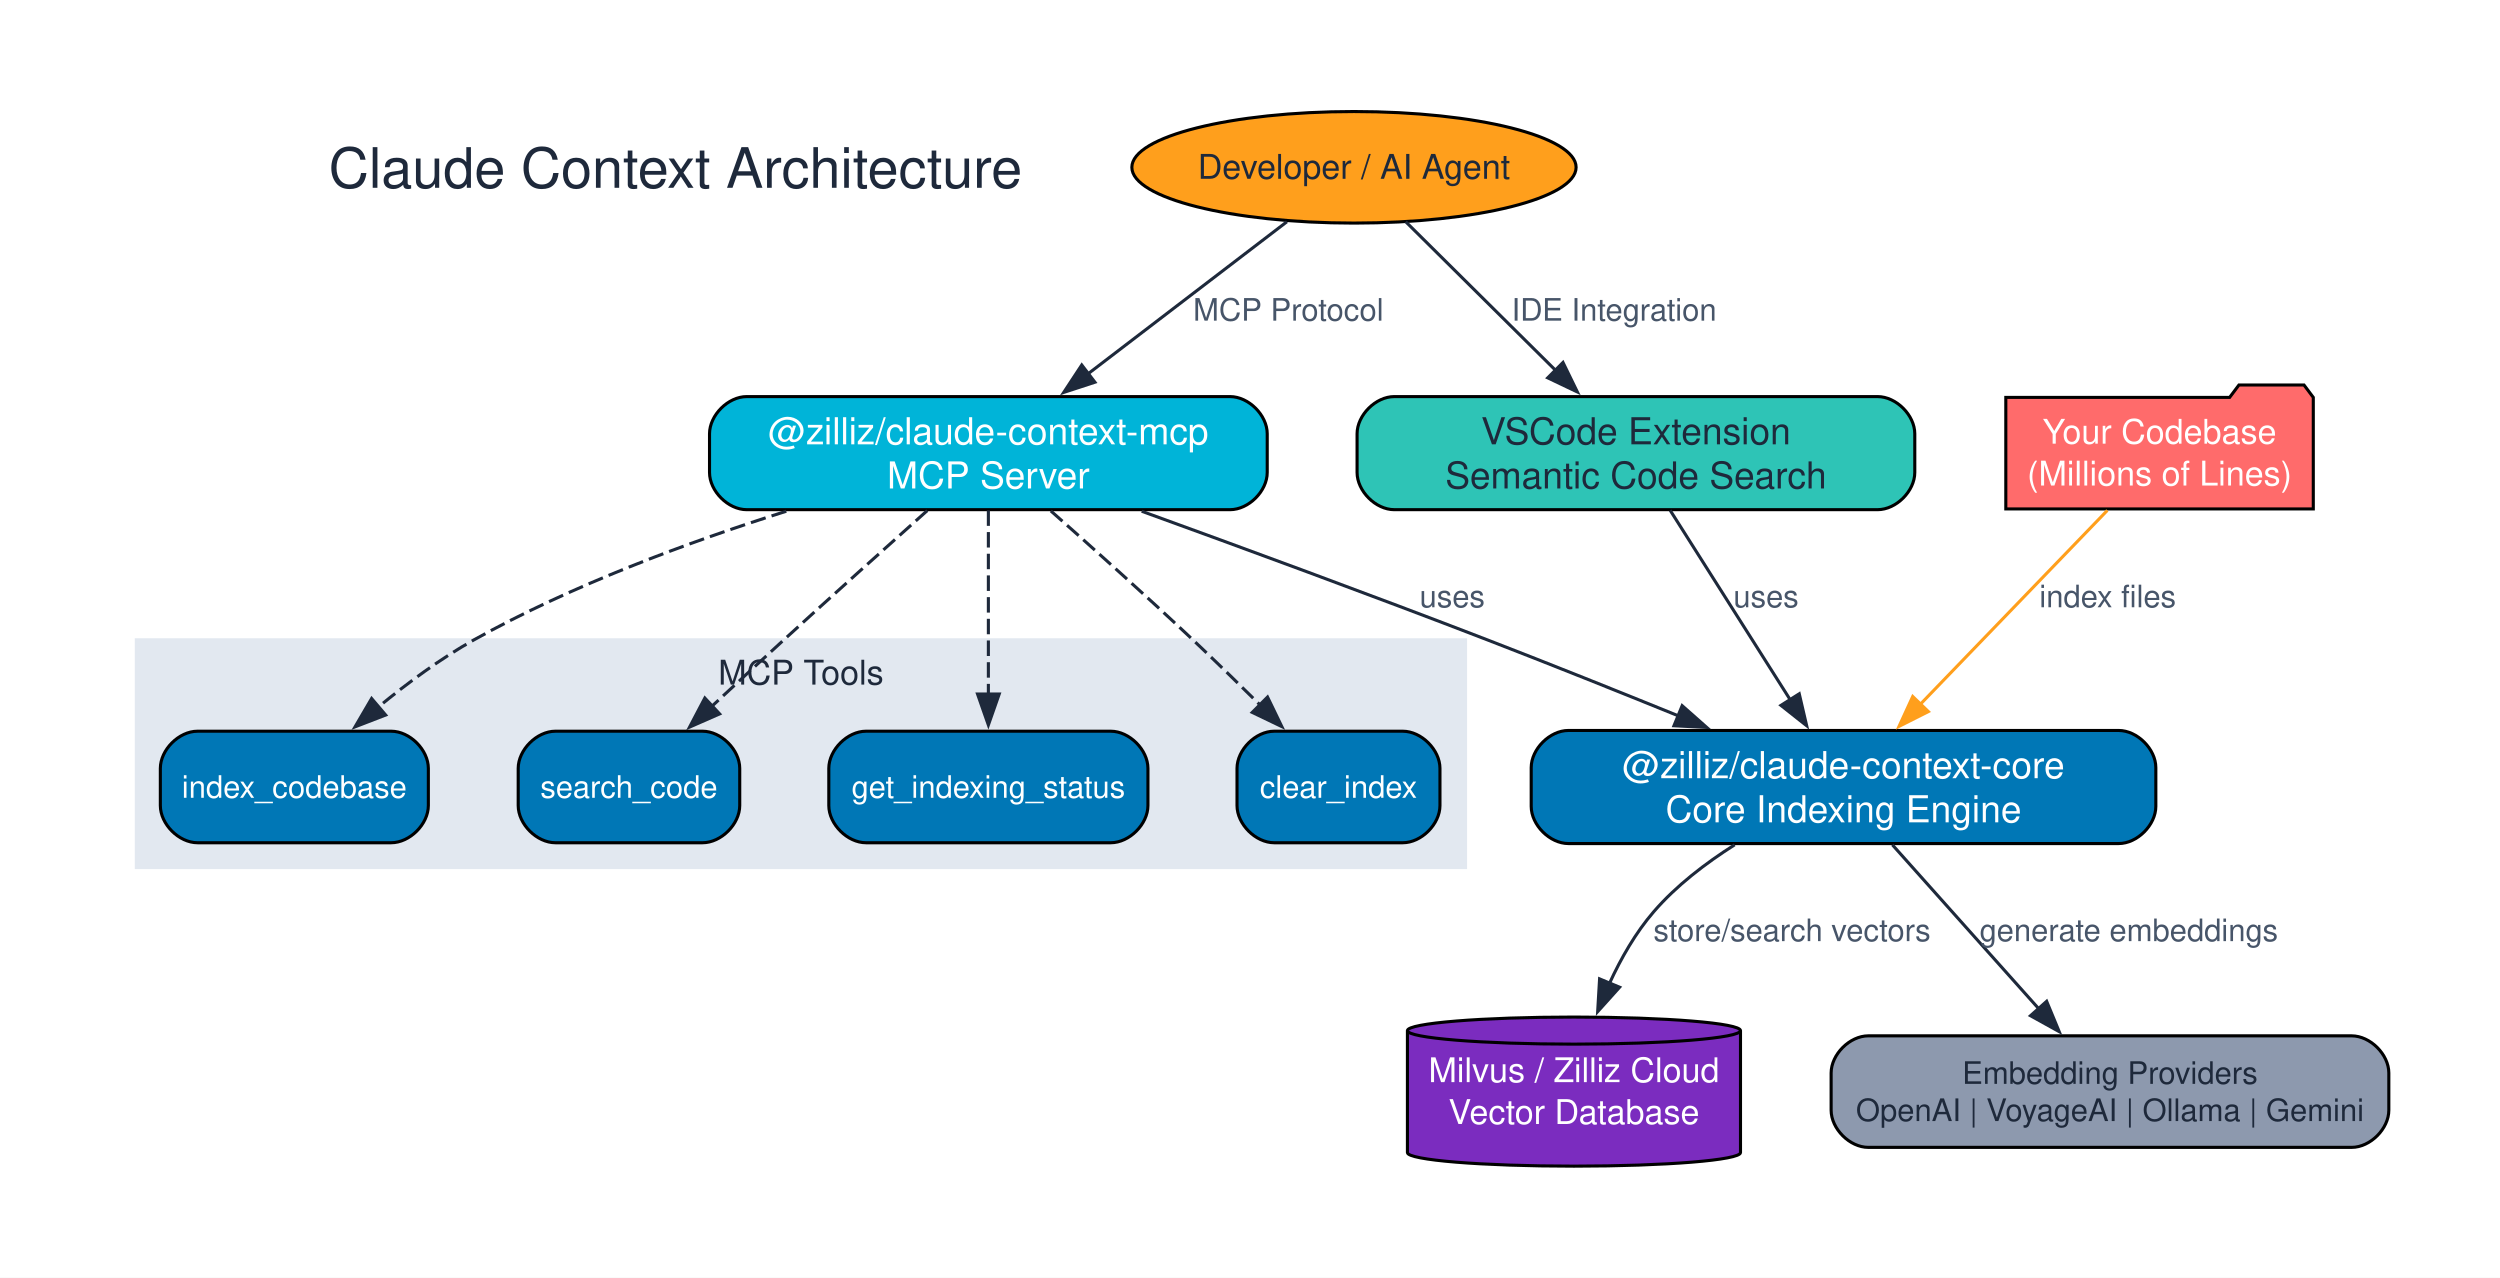
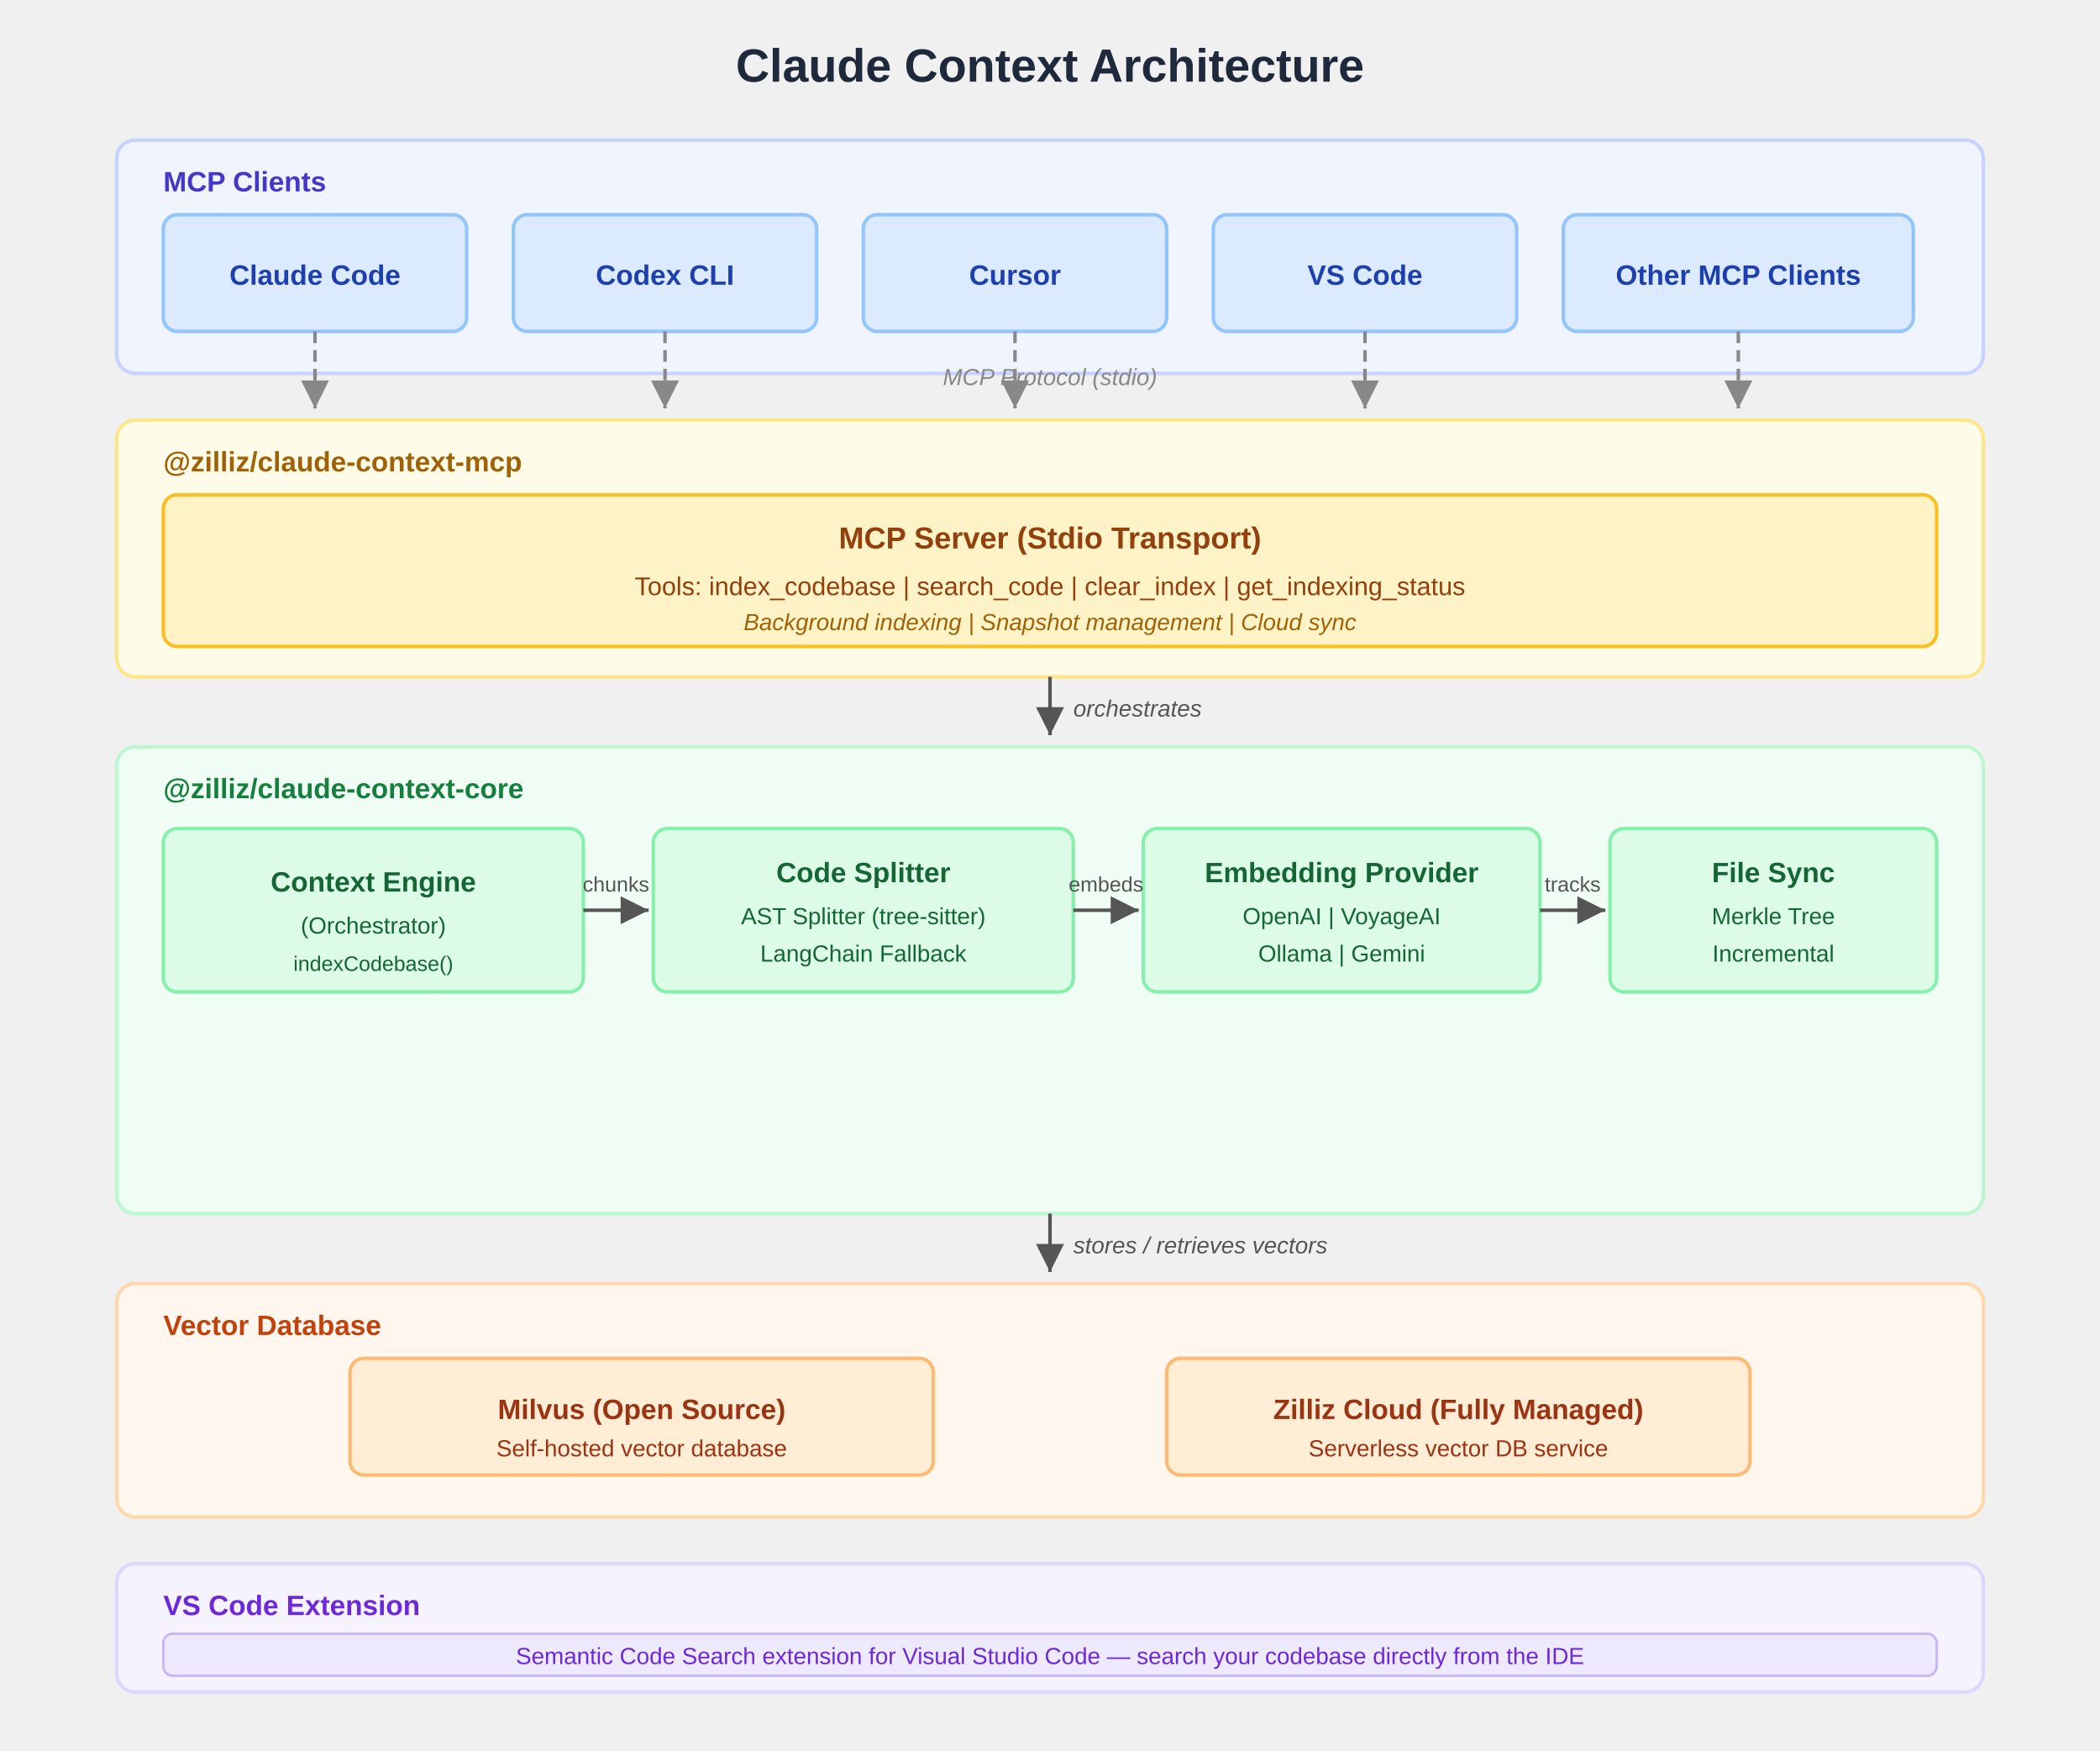
- <svg xmlns="http://www.w3.org/2000/svg" width="1681pt" height="859pt" viewBox="0.00 0.00 1681.00 859.00">
-   <g id="graph0" class="graph" transform="scale(2.08333 2.08333) rotate(0) translate(36 376.38)">
-     <polygon fill="#ffffff" stroke="none" points="-36,36 -36,-376.38 771,-376.38 771,36 -36,36" />
-     <g id="clust1" class="cluster">
-       <polygon fill="#e2e8f0" stroke="#e2e8f0" points="8,-96.38 8,-169.88 437,-169.88 437,-96.38 8,-96.38" />
-       <text xml:space="preserve" text-anchor="middle" x="222.5" y="-155.43" font-family="Helvetica,sans-Serif" font-size="11.00" fill="#1e293b">MCP Tools</text>
-     </g>
-     <g id="node1" class="node">
-       <text xml:space="preserve" text-anchor="middle" x="182" y="-315.77" font-family="Helvetica,sans-Serif" font-size="18.00" fill="#1e293b">Claude Context Architecture</text>
-     </g>
-     <g id="node2" class="node">
-       <path fill="#0077b6" stroke="black" d="M90.25,-140.38C90.25,-140.38 27.75,-140.38 27.75,-140.38 21.75,-140.38 15.75,-134.38 15.75,-128.38 15.75,-128.38 15.75,-116.38 15.75,-116.38 15.75,-110.38 21.75,-104.38 27.75,-104.38 27.75,-104.38 90.25,-104.38 90.25,-104.38 96.25,-104.38 102.25,-110.38 102.25,-116.38 102.25,-116.38 102.25,-128.38 102.25,-128.38 102.25,-134.38 96.25,-140.38 90.25,-140.38" />
-       <text xml:space="preserve" text-anchor="middle" x="59" y="-118.88" font-family="Helvetica,sans-Serif" font-size="10.00" fill="#ffffff">index_codebase</text>
-     </g>
-     <g id="node3" class="node">
-       <ellipse fill="#ff9f1c" stroke="black" cx="401" cy="-322.38" rx="71.69" ry="18" />
-       <text xml:space="preserve" text-anchor="middle" x="401" y="-318.68" font-family="Helvetica,sans-Serif" font-size="11.00" fill="#1e293b">Developer / AI Agent</text>
-     </g>
-     <g id="node5" class="node">
-       <path fill="#00b4d8" stroke="black" d="M361,-248.38C361,-248.38 205,-248.38 205,-248.38 199,-248.38 193,-242.38 193,-236.38 193,-236.38 193,-223.88 193,-223.88 193,-217.88 199,-211.88 205,-211.88 205,-211.88 361,-211.88 361,-211.88 367,-211.88 373,-217.88 373,-223.88 373,-223.88 373,-236.38 373,-236.38 373,-242.38 367,-248.38 361,-248.38" />
-       <text xml:space="preserve" text-anchor="middle" x="283" y="-232.97" font-family="Helvetica,sans-Serif" font-size="12.00" fill="#ffffff">@zilliz/claude-context-mcp</text>
-       <text xml:space="preserve" text-anchor="middle" x="283" y="-218.72" font-family="Helvetica,sans-Serif" font-size="12.00" fill="#ffffff">MCP Server</text>
-     </g>
-     <g id="edge1" class="edge">
-       <path fill="none" stroke="#1e293b" d="M379.36,-304.82C361.36,-291.05 335.47,-271.26 315.06,-255.65" />
-       <polygon fill="#1e293b" stroke="#1e293b" points="317.39,-253.02 307.32,-249.73 313.14,-258.58 317.39,-253.02" />
-       <text xml:space="preserve" text-anchor="middle" x="379.81" y="-272.88" font-family="Helvetica,sans-Serif" font-size="10.00" fill="#475569">MCP Protocol</text>
-     </g>
-     <g id="node9" class="node">
-       <path fill="#2ec4b6" stroke="black" d="M570,-248.38C570,-248.38 414,-248.38 414,-248.38 408,-248.38 402,-242.38 402,-236.38 402,-236.38 402,-223.88 402,-223.88 402,-217.88 408,-211.88 414,-211.88 414,-211.88 570,-211.88 570,-211.88 576,-211.88 582,-217.88 582,-223.88 582,-223.88 582,-236.38 582,-236.38 582,-242.38 576,-248.38 570,-248.38" />
-       <text xml:space="preserve" text-anchor="middle" x="492" y="-232.97" font-family="Helvetica,sans-Serif" font-size="12.00" fill="#1e293b">VSCode Extension</text>
-       <text xml:space="preserve" text-anchor="middle" x="492" y="-218.72" font-family="Helvetica,sans-Serif" font-size="12.00" fill="#1e293b">Semantic Code Search</text>
-     </g>
-     <g id="edge2" class="edge">
-       <path fill="none" stroke="#1e293b" d="M417.69,-304.82C431.32,-291.3 450.82,-271.97 466.42,-256.5" />
-       <polygon fill="#1e293b" stroke="#1e293b" points="468.46,-259.4 473.1,-249.87 463.53,-254.43 468.46,-259.4" />
-       <text xml:space="preserve" text-anchor="middle" x="484.95" y="-272.88" font-family="Helvetica,sans-Serif" font-size="10.00" fill="#475569">IDE Integration</text>
-     </g>
-     <g id="node4" class="node">
-       <path fill="#0077b6" stroke="black" d="M190.75,-140.38C190.75,-140.38 143.25,-140.38 143.25,-140.38 137.25,-140.38 131.25,-134.38 131.25,-128.38 131.25,-128.38 131.25,-116.38 131.25,-116.38 131.25,-110.38 137.25,-104.38 143.25,-104.38 143.25,-104.38 190.75,-104.38 190.75,-104.38 196.75,-104.38 202.75,-110.38 202.75,-116.38 202.75,-116.38 202.75,-128.38 202.75,-128.38 202.75,-134.38 196.75,-140.38 190.75,-140.38" />
-       <text xml:space="preserve" text-anchor="middle" x="167" y="-118.88" font-family="Helvetica,sans-Serif" font-size="10.00" fill="#ffffff">search_code</text>
-     </g>
-     <g id="edge8" class="edge">
-       <path fill="none" stroke="#1e293b" stroke-dasharray="5,2" d="M217.78,-211.38C186.26,-201.44 148.53,-187.48 117,-169.88 106.27,-163.88 95.49,-155.91 86.19,-148.26" />
-       <polygon fill="#1e293b" stroke="#1e293b" points="88.47,-145.61 78.59,-141.79 83.94,-150.94 88.47,-145.61" />
-     </g>
-     <g id="edge9" class="edge">
-       <path fill="none" stroke="#1e293b" stroke-dasharray="5,2" d="M263.28,-211.59C250.12,-199.84 232.46,-184 217,-169.88 209.45,-162.98 201.31,-155.45 193.84,-148.5" />
-       <polygon fill="#1e293b" stroke="#1e293b" points="196.26,-145.97 186.56,-141.71 191.49,-151.09 196.26,-145.97" />
-     </g>
-     <g id="node6" class="node">
-       <path fill="#0077b6" stroke="black" d="M322.5,-140.38C322.5,-140.38 243.5,-140.38 243.5,-140.38 237.5,-140.38 231.5,-134.38 231.5,-128.38 231.5,-128.38 231.5,-116.38 231.5,-116.38 231.5,-110.38 237.5,-104.38 243.5,-104.38 243.5,-104.38 322.5,-104.38 322.5,-104.38 328.5,-104.38 334.5,-110.38 334.5,-116.38 334.5,-116.38 334.5,-128.38 334.5,-128.38 334.5,-134.38 328.5,-140.38 322.5,-140.38" />
-       <text xml:space="preserve" text-anchor="middle" x="283" y="-118.88" font-family="Helvetica,sans-Serif" font-size="10.00" fill="#ffffff">get_indexing_status</text>
-     </g>
-     <g id="edge10" class="edge">
-       <path fill="none" stroke="#1e293b" stroke-dasharray="5,2" d="M283,-211.66C283,-195.51 283,-171.21 283,-152.18" />
-       <polygon fill="#1e293b" stroke="#1e293b" points="286.5,-152.38 283,-142.38 279.5,-152.38 286.5,-152.38" />
-     </g>
-     <g id="node7" class="node">
-       <path fill="#0077b6" stroke="black" d="M647.8,-140.62C647.8,-140.62 470.2,-140.62 470.2,-140.62 464.2,-140.62 458.2,-134.62 458.2,-128.62 458.2,-128.62 458.2,-116.12 458.2,-116.12 458.2,-110.12 464.2,-104.12 470.2,-104.12 470.2,-104.12 647.8,-104.12 647.8,-104.12 653.8,-104.12 659.8,-110.12 659.8,-116.12 659.8,-116.12 659.8,-128.62 659.8,-128.62 659.8,-134.62 653.8,-140.62 647.8,-140.62" />
-       <text xml:space="preserve" text-anchor="middle" x="559" y="-125.22" font-family="Helvetica,sans-Serif" font-size="12.00" fill="#ffffff">@zilliz/claude-context-core</text>
-       <text xml:space="preserve" text-anchor="middle" x="559" y="-110.97" font-family="Helvetica,sans-Serif" font-size="12.00" fill="#ffffff">Core Indexing Engine</text>
-     </g>
-     <g id="edge3" class="edge">
-       <path fill="none" stroke="#1e293b" d="M332.48,-211.38C364.4,-199.81 406.77,-184.25 444,-169.88 464.26,-162.05 486.4,-153.18 505.79,-145.3" />
-       <polygon fill="#1e293b" stroke="#1e293b" points="506.92,-148.62 514.86,-141.6 504.27,-142.14 506.92,-148.62" />
-       <text xml:space="preserve" text-anchor="middle" x="432.71" y="-180.38" font-family="Helvetica,sans-Serif" font-size="10.00" fill="#475569">uses</text>
-     </g>
-     <g id="node8" class="node">
-       <path fill="#0077b6" stroke="black" d="M416.75,-140.38C416.75,-140.38 375.25,-140.38 375.25,-140.38 369.25,-140.38 363.25,-134.38 363.25,-128.38 363.25,-128.38 363.25,-116.38 363.25,-116.38 363.25,-110.38 369.25,-104.38 375.25,-104.38 375.25,-104.38 416.75,-104.38 416.75,-104.38 422.75,-104.38 428.75,-110.38 428.75,-116.38 428.75,-116.38 428.75,-128.38 428.75,-128.38 428.75,-134.38 422.75,-140.38 416.75,-140.38" />
-       <text xml:space="preserve" text-anchor="middle" x="396" y="-118.88" font-family="Helvetica,sans-Serif" font-size="10.00" fill="#ffffff">clear_index</text>
-     </g>
-     <g id="edge11" class="edge">
-       <path fill="none" stroke="#1e293b" stroke-dasharray="5,2" d="M303.16,-211.48C316.35,-199.83 333.87,-184.13 349,-169.88 356.2,-163.08 363.89,-155.59 370.91,-148.64" />
-       <polygon fill="#1e293b" stroke="#1e293b" points="373.1,-151.41 377.71,-141.87 368.16,-146.45 373.1,-151.41" />
-     </g>
-     <g id="node10" class="node">
-       <path fill="#7b2cbf" stroke="black" d="M525.75,-43.75C525.75,-46.16 501.66,-48.12 472,-48.12 442.34,-48.12 418.25,-46.16 418.25,-43.75 418.25,-43.75 418.25,-4.38 418.25,-4.38 418.25,-1.96 442.34,0 472,0 501.66,0 525.75,-1.96 525.75,-4.38 525.75,-4.38 525.75,-43.75 525.75,-43.75" />
-       <path fill="none" stroke="black" d="M525.75,-43.75C525.75,-41.34 501.66,-39.38 472,-39.38 442.34,-39.38 418.25,-41.34 418.25,-43.75" />
-       <text xml:space="preserve" text-anchor="middle" x="472" y="-27.11" font-family="Helvetica,sans-Serif" font-size="11.00" fill="#ffffff">Milvus / Zilliz Cloud</text>
-       <text xml:space="preserve" text-anchor="middle" x="472" y="-13.61" font-family="Helvetica,sans-Serif" font-size="11.00" fill="#ffffff">Vector Database</text>
-     </g>
-     <g id="edge5" class="edge">
-       <path fill="none" stroke="#1e293b" d="M523.87,-103.72C514.52,-97.8 505.01,-90.54 497.75,-82.12 491.92,-75.38 487.18,-67.09 483.44,-58.95" />
-       <polygon fill="#1e293b" stroke="#1e293b" points="486.73,-57.75 479.65,-49.87 480.27,-60.44 486.73,-57.75" />
-       <text xml:space="preserve" text-anchor="middle" x="542.38" y="-72.62" font-family="Helvetica,sans-Serif" font-size="10.00" fill="#475569">store/search vectors</text>
-     </g>
-     <g id="node11" class="node">
-       <path fill="#8d99ae" stroke="black" d="M723,-42.06C723,-42.06 567,-42.06 567,-42.06 561,-42.06 555,-36.06 555,-30.06 555,-30.06 555,-18.06 555,-18.06 555,-12.06 561,-6.06 567,-6.06 567,-6.06 723,-6.06 723,-6.06 729,-6.06 735,-12.06 735,-18.06 735,-18.06 735,-30.06 735,-30.06 735,-36.06 729,-42.06 723,-42.06" />
-       <text xml:space="preserve" text-anchor="middle" x="645" y="-26.56" font-family="Helvetica,sans-Serif" font-size="10.00" fill="#1e293b">Embedding Providers</text>
-       <text xml:space="preserve" text-anchor="middle" x="645" y="-14.56" font-family="Helvetica,sans-Serif" font-size="10.00" fill="#1e293b">OpenAI | VoyageAI | Ollama | Gemini</text>
-     </g>
-     <g id="edge6" class="edge">
-       <path fill="none" stroke="#1e293b" d="M574.77,-103.71C588.07,-88.82 607.27,-67.32 622.23,-50.56" />
-       <polygon fill="#1e293b" stroke="#1e293b" points="624.56,-53.21 628.61,-43.42 619.34,-48.55 624.56,-53.21" />
-       <text xml:space="preserve" text-anchor="middle" x="651.08" y="-72.62" font-family="Helvetica,sans-Serif" font-size="10.00" fill="#475569">generate embeddings</text>
-     </g>
-     <g id="edge4" class="edge">
-       <path fill="none" stroke="#1e293b" d="M503.06,-211.66C513.59,-195.05 529.58,-169.82 541.77,-150.57" />
-       <polygon fill="#1e293b" stroke="#1e293b" points="544.71,-152.46 547.11,-142.14 538.8,-148.72 544.71,-152.46" />
-       <text xml:space="preserve" text-anchor="middle" x="533.99" y="-180.38" font-family="Helvetica,sans-Serif" font-size="10.00" fill="#475569">uses</text>
-     </g>
-     <g id="node12" class="node">
-       <polygon fill="#ff6b6b" stroke="black" points="710.62,-248.12 707.62,-252.12 686.62,-252.12 683.62,-248.12 611.38,-248.12 611.38,-212.12 710.62,-212.12 710.62,-248.12" />
-       <text xml:space="preserve" text-anchor="middle" x="661" y="-233.18" font-family="Helvetica,sans-Serif" font-size="11.00" fill="#ffffff">Your Codebase</text>
-       <text xml:space="preserve" text-anchor="middle" x="661" y="-219.68" font-family="Helvetica,sans-Serif" font-size="11.00" fill="#ffffff">(Millions of Lines)</text>
-     </g>
-     <g id="edge7" class="edge">
-       <path fill="none" stroke="#ff9f1c" d="M644.16,-211.66C627.69,-194.59 602.44,-168.42 583.71,-148.99" />
-       <polygon fill="#ff9f1c" stroke="#ff9f1c" points="586.38,-146.72 576.92,-141.95 581.34,-151.58 586.38,-146.72" />
-       <text xml:space="preserve" text-anchor="middle" x="644.26" y="-180.38" font-family="Helvetica,sans-Serif" font-size="10.00" fill="#475569">index files</text>
-     </g>
-   </g>
+ <svg xmlns="http://www.w3.org/2000/svg" viewBox="0 0 900 750" width="900" height="750">
+   <defs>
+     <marker id="arrow" viewBox="0 0 10 10" refX="10" refY="5" markerWidth="8" markerHeight="8" orient="auto">
+       <path d="M0,0 L10,5 L0,10 Z" fill="#555" />
+     </marker>
+     <marker id="arrow-dashed" viewBox="0 0 10 10" refX="10" refY="5" markerWidth="8" markerHeight="8" orient="auto">
+       <path d="M0,0 L10,5 L0,10 Z" fill="#888" />
+     </marker>
+     <linearGradient id="headerGrad" x1="0%" y1="0%" x2="100%" y2="0%">
+       <stop offset="0%" style="stop-color:#2563eb;stop-opacity:1" />
+       <stop offset="100%" style="stop-color:#7c3aed;stop-opacity:1" />
+     </linearGradient>
+   </defs>
+   <text x="450" y="35" text-anchor="middle" font-family="Arial, sans-serif" font-size="20" font-weight="bold" fill="#1e293b">Claude Context Architecture</text>
+   <rect x="50" y="60" width="800" height="100" rx="8" fill="#f0f4ff" stroke="#c7d2fe" stroke-width="1.5" />
+   <text x="70" y="82" font-family="Arial, sans-serif" font-size="12" font-weight="bold" fill="#4338ca">MCP Clients</text>
+   <rect x="70" y="92" width="130" height="50" rx="6" fill="#dbeafe" stroke="#93c5fd" stroke-width="1.5" />
+   <text x="135" y="122" text-anchor="middle" font-family="Arial, sans-serif" font-size="12" font-weight="bold" fill="#1e40af">Claude Code</text>
+   <rect x="220" y="92" width="130" height="50" rx="6" fill="#dbeafe" stroke="#93c5fd" stroke-width="1.5" />
+   <text x="285" y="122" text-anchor="middle" font-family="Arial, sans-serif" font-size="12" font-weight="bold" fill="#1e40af">Codex CLI</text>
+   <rect x="370" y="92" width="130" height="50" rx="6" fill="#dbeafe" stroke="#93c5fd" stroke-width="1.5" />
+   <text x="435" y="122" text-anchor="middle" font-family="Arial, sans-serif" font-size="12" font-weight="bold" fill="#1e40af">Cursor</text>
+   <rect x="520" y="92" width="130" height="50" rx="6" fill="#dbeafe" stroke="#93c5fd" stroke-width="1.5" />
+   <text x="585" y="122" text-anchor="middle" font-family="Arial, sans-serif" font-size="12" font-weight="bold" fill="#1e40af">VS Code</text>
+   <rect x="670" y="92" width="150" height="50" rx="6" fill="#dbeafe" stroke="#93c5fd" stroke-width="1.5" />
+   <text x="745" y="122" text-anchor="middle" font-family="Arial, sans-serif" font-size="12" font-weight="bold" fill="#1e40af">Other MCP Clients</text>
+   <line x1="135" y1="142" x2="135" y2="175" stroke="#888" stroke-width="1.5" stroke-dasharray="5,3" marker-end="url(#arrow-dashed)" />
+   <line x1="285" y1="142" x2="285" y2="175" stroke="#888" stroke-width="1.5" stroke-dasharray="5,3" marker-end="url(#arrow-dashed)" />
+   <line x1="435" y1="142" x2="435" y2="175" stroke="#888" stroke-width="1.5" stroke-dasharray="5,3" marker-end="url(#arrow-dashed)" />
+   <line x1="585" y1="142" x2="585" y2="175" stroke="#888" stroke-width="1.5" stroke-dasharray="5,3" marker-end="url(#arrow-dashed)" />
+   <line x1="745" y1="142" x2="745" y2="175" stroke="#888" stroke-width="1.5" stroke-dasharray="5,3" marker-end="url(#arrow-dashed)" />
+   <text x="450" y="165" text-anchor="middle" font-family="Arial, sans-serif" font-size="10" fill="#888" font-style="italic">MCP Protocol (stdio)</text>
+   <rect x="50" y="180" width="800" height="110" rx="8" fill="#fefce8" stroke="#fde68a" stroke-width="1.5" />
+   <text x="70" y="202" font-family="Arial, sans-serif" font-size="12" font-weight="bold" fill="#a16207">@zilliz/claude-context-mcp</text>
+   <rect x="70" y="212" width="760" height="65" rx="6" fill="#fef3c7" stroke="#fbbf24" stroke-width="1.5" />
+   <text x="450" y="235" text-anchor="middle" font-family="Arial, sans-serif" font-size="13" font-weight="bold" fill="#92400e">MCP Server (Stdio Transport)</text>
+   <text x="450" y="255" text-anchor="middle" font-family="Arial, sans-serif" font-size="11" fill="#92400e">Tools: index_codebase | search_code | clear_index | get_indexing_status</text>
+   <text x="450" y="270" text-anchor="middle" font-family="Arial, sans-serif" font-size="10" fill="#a16207" font-style="italic">Background indexing | Snapshot management | Cloud sync</text>
+   <line x1="450" y1="290" x2="450" y2="315" stroke="#555" stroke-width="1.5" marker-end="url(#arrow)" />
+   <text x="460" y="307" font-family="Arial, sans-serif" font-size="10" fill="#555" font-style="italic">orchestrates</text>
+   <rect x="50" y="320" width="800" height="200" rx="8" fill="#f0fdf4" stroke="#bbf7d0" stroke-width="1.5" />
+   <text x="70" y="342" font-family="Arial, sans-serif" font-size="12" font-weight="bold" fill="#15803d">@zilliz/claude-context-core</text>
+   <rect x="70" y="355" width="180" height="70" rx="6" fill="#dcfce7" stroke="#86efac" stroke-width="1.5" />
+   <text x="160" y="382" text-anchor="middle" font-family="Arial, sans-serif" font-size="12" font-weight="bold" fill="#166534">Context Engine</text>
+   <text x="160" y="400" text-anchor="middle" font-family="Arial, sans-serif" font-size="10" fill="#166534">(Orchestrator)</text>
+   <text x="160" y="416" text-anchor="middle" font-family="Arial, sans-serif" font-size="9" fill="#166534">indexCodebase()</text>
+   <rect x="280" y="355" width="180" height="70" rx="6" fill="#dcfce7" stroke="#86efac" stroke-width="1.5" />
+   <text x="370" y="378" text-anchor="middle" font-family="Arial, sans-serif" font-size="12" font-weight="bold" fill="#166534">Code Splitter</text>
+   <text x="370" y="396" text-anchor="middle" font-family="Arial, sans-serif" font-size="10" fill="#166534">AST Splitter (tree-sitter)</text>
+   <text x="370" y="412" text-anchor="middle" font-family="Arial, sans-serif" font-size="10" fill="#166534">LangChain Fallback</text>
+   <rect x="490" y="355" width="170" height="70" rx="6" fill="#dcfce7" stroke="#86efac" stroke-width="1.5" />
+   <text x="575" y="378" text-anchor="middle" font-family="Arial, sans-serif" font-size="12" font-weight="bold" fill="#166534">Embedding Provider</text>
+   <text x="575" y="396" text-anchor="middle" font-family="Arial, sans-serif" font-size="10" fill="#166534">OpenAI | VoyageAI</text>
+   <text x="575" y="412" text-anchor="middle" font-family="Arial, sans-serif" font-size="10" fill="#166534">Ollama | Gemini</text>
+   <rect x="690" y="355" width="140" height="70" rx="6" fill="#dcfce7" stroke="#86efac" stroke-width="1.5" />
+   <text x="760" y="378" text-anchor="middle" font-family="Arial, sans-serif" font-size="12" font-weight="bold" fill="#166534">File Sync</text>
+   <text x="760" y="396" text-anchor="middle" font-family="Arial, sans-serif" font-size="10" fill="#166534">Merkle Tree</text>
+   <text x="760" y="412" text-anchor="middle" font-family="Arial, sans-serif" font-size="10" fill="#166534">Incremental</text>
+   <line x1="250" y1="390" x2="278" y2="390" stroke="#555" stroke-width="1.5" marker-end="url(#arrow)" />
+   <line x1="460" y1="390" x2="488" y2="390" stroke="#555" stroke-width="1.5" marker-end="url(#arrow)" />
+   <line x1="660" y1="390" x2="688" y2="390" stroke="#555" stroke-width="1.5" marker-end="url(#arrow)" />
+   <text x="264" y="382" text-anchor="middle" font-family="Arial, sans-serif" font-size="9" fill="#555">chunks</text>
+   <text x="474" y="382" text-anchor="middle" font-family="Arial, sans-serif" font-size="9" fill="#555">embeds</text>
+   <text x="674" y="382" text-anchor="middle" font-family="Arial, sans-serif" font-size="9" fill="#555">tracks</text>
+   <line x1="450" y1="520" x2="450" y2="545" stroke="#555" stroke-width="1.5" marker-end="url(#arrow)" />
+   <text x="460" y="537" font-family="Arial, sans-serif" font-size="10" fill="#555" font-style="italic">stores / retrieves vectors</text>
+   <rect x="50" y="550" width="800" height="100" rx="8" fill="#fff7ed" stroke="#fed7aa" stroke-width="1.5" />
+   <text x="70" y="572" font-family="Arial, sans-serif" font-size="12" font-weight="bold" fill="#c2410c">Vector Database</text>
+   <rect x="150" y="582" width="250" height="50" rx="6" fill="#ffedd5" stroke="#fdba74" stroke-width="1.5" />
+   <text x="275" y="608" text-anchor="middle" font-family="Arial, sans-serif" font-size="12" font-weight="bold" fill="#9a3412">Milvus (Open Source)</text>
+   <text x="275" y="624" text-anchor="middle" font-family="Arial, sans-serif" font-size="10" fill="#9a3412">Self-hosted vector database</text>
+   <rect x="500" y="582" width="250" height="50" rx="6" fill="#ffedd5" stroke="#fdba74" stroke-width="1.5" />
+   <text x="625" y="608" text-anchor="middle" font-family="Arial, sans-serif" font-size="12" font-weight="bold" fill="#9a3412">Zilliz Cloud (Fully Managed)</text>
+   <text x="625" y="624" text-anchor="middle" font-family="Arial, sans-serif" font-size="10" fill="#9a3412">Serverless vector DB service</text>
+   <rect x="50" y="670" width="800" height="55" rx="8" fill="#f5f3ff" stroke="#ddd6fe" stroke-width="1.5" />
+   <text x="70" y="692" font-family="Arial, sans-serif" font-size="12" font-weight="bold" fill="#6d28d9">VS Code Extension</text>
+   <rect x="70" y="700" width="760" height="18" rx="4" fill="#ede9fe" stroke="#c4b5fd" stroke-width="1" />
+   <text x="450" y="713" text-anchor="middle" font-family="Arial, sans-serif" font-size="10" fill="#6d28d9">Semantic Code Search extension for Visual Studio Code — search your codebase directly from the IDE</text>
</svg>
